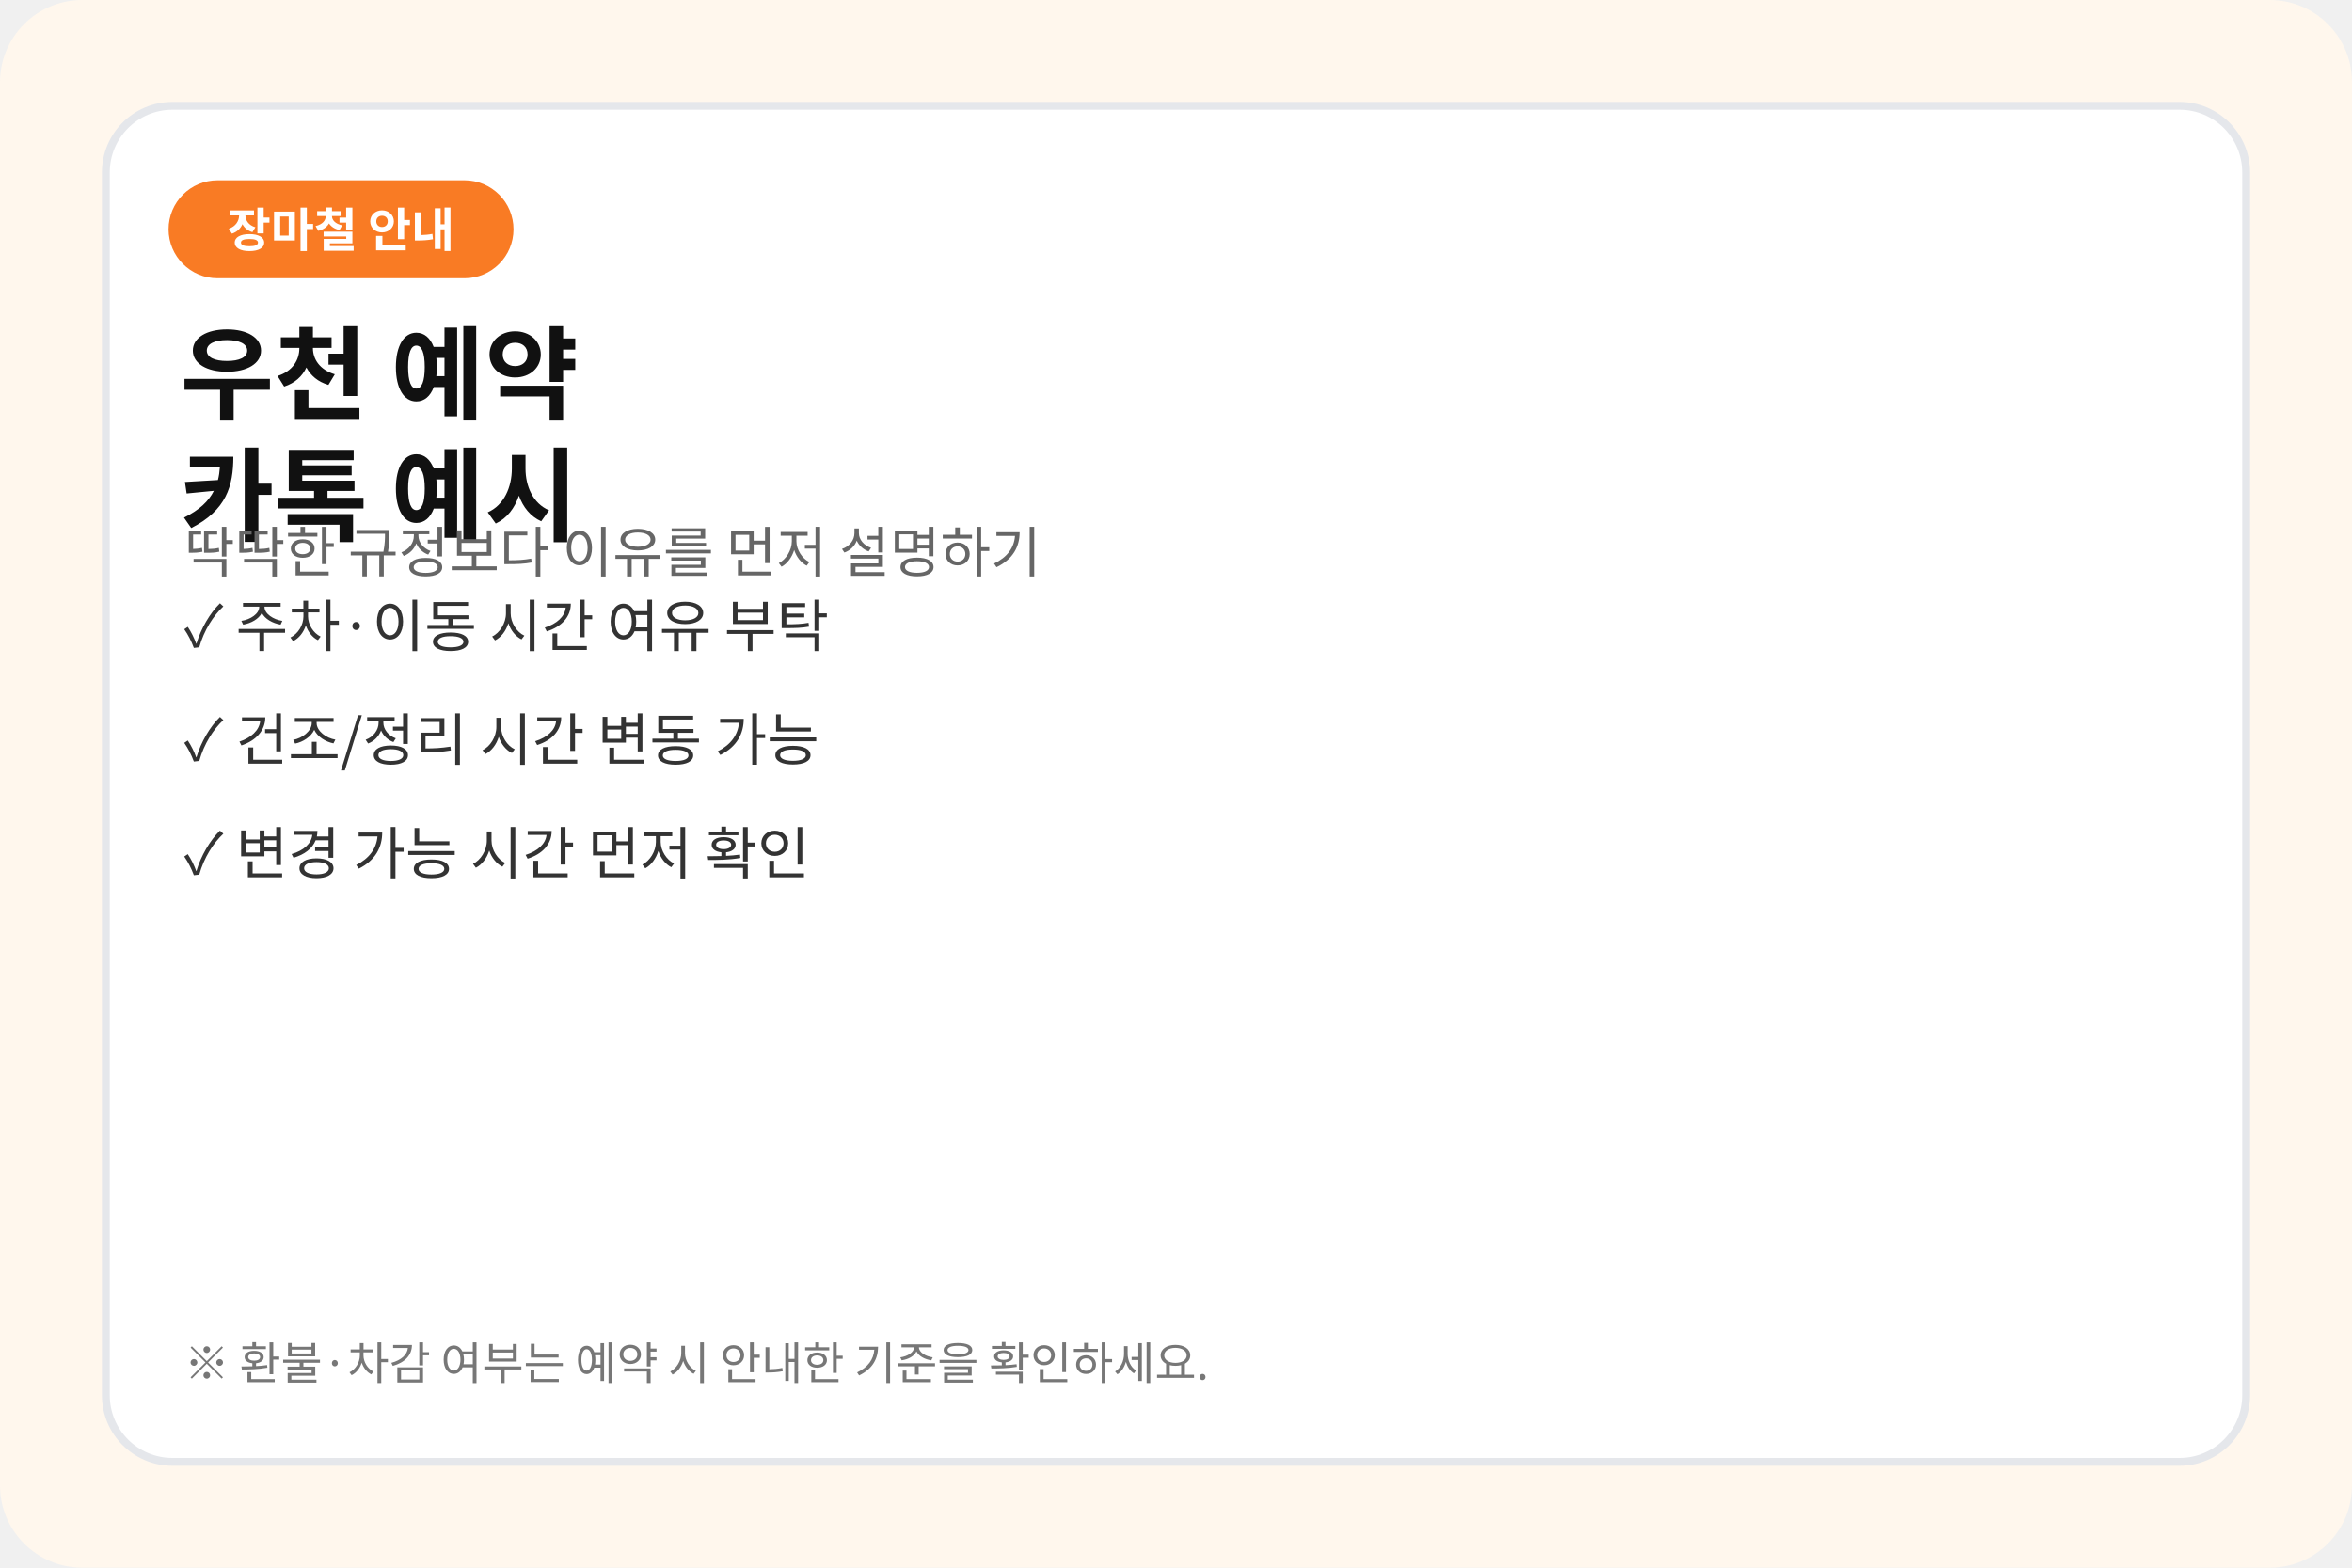
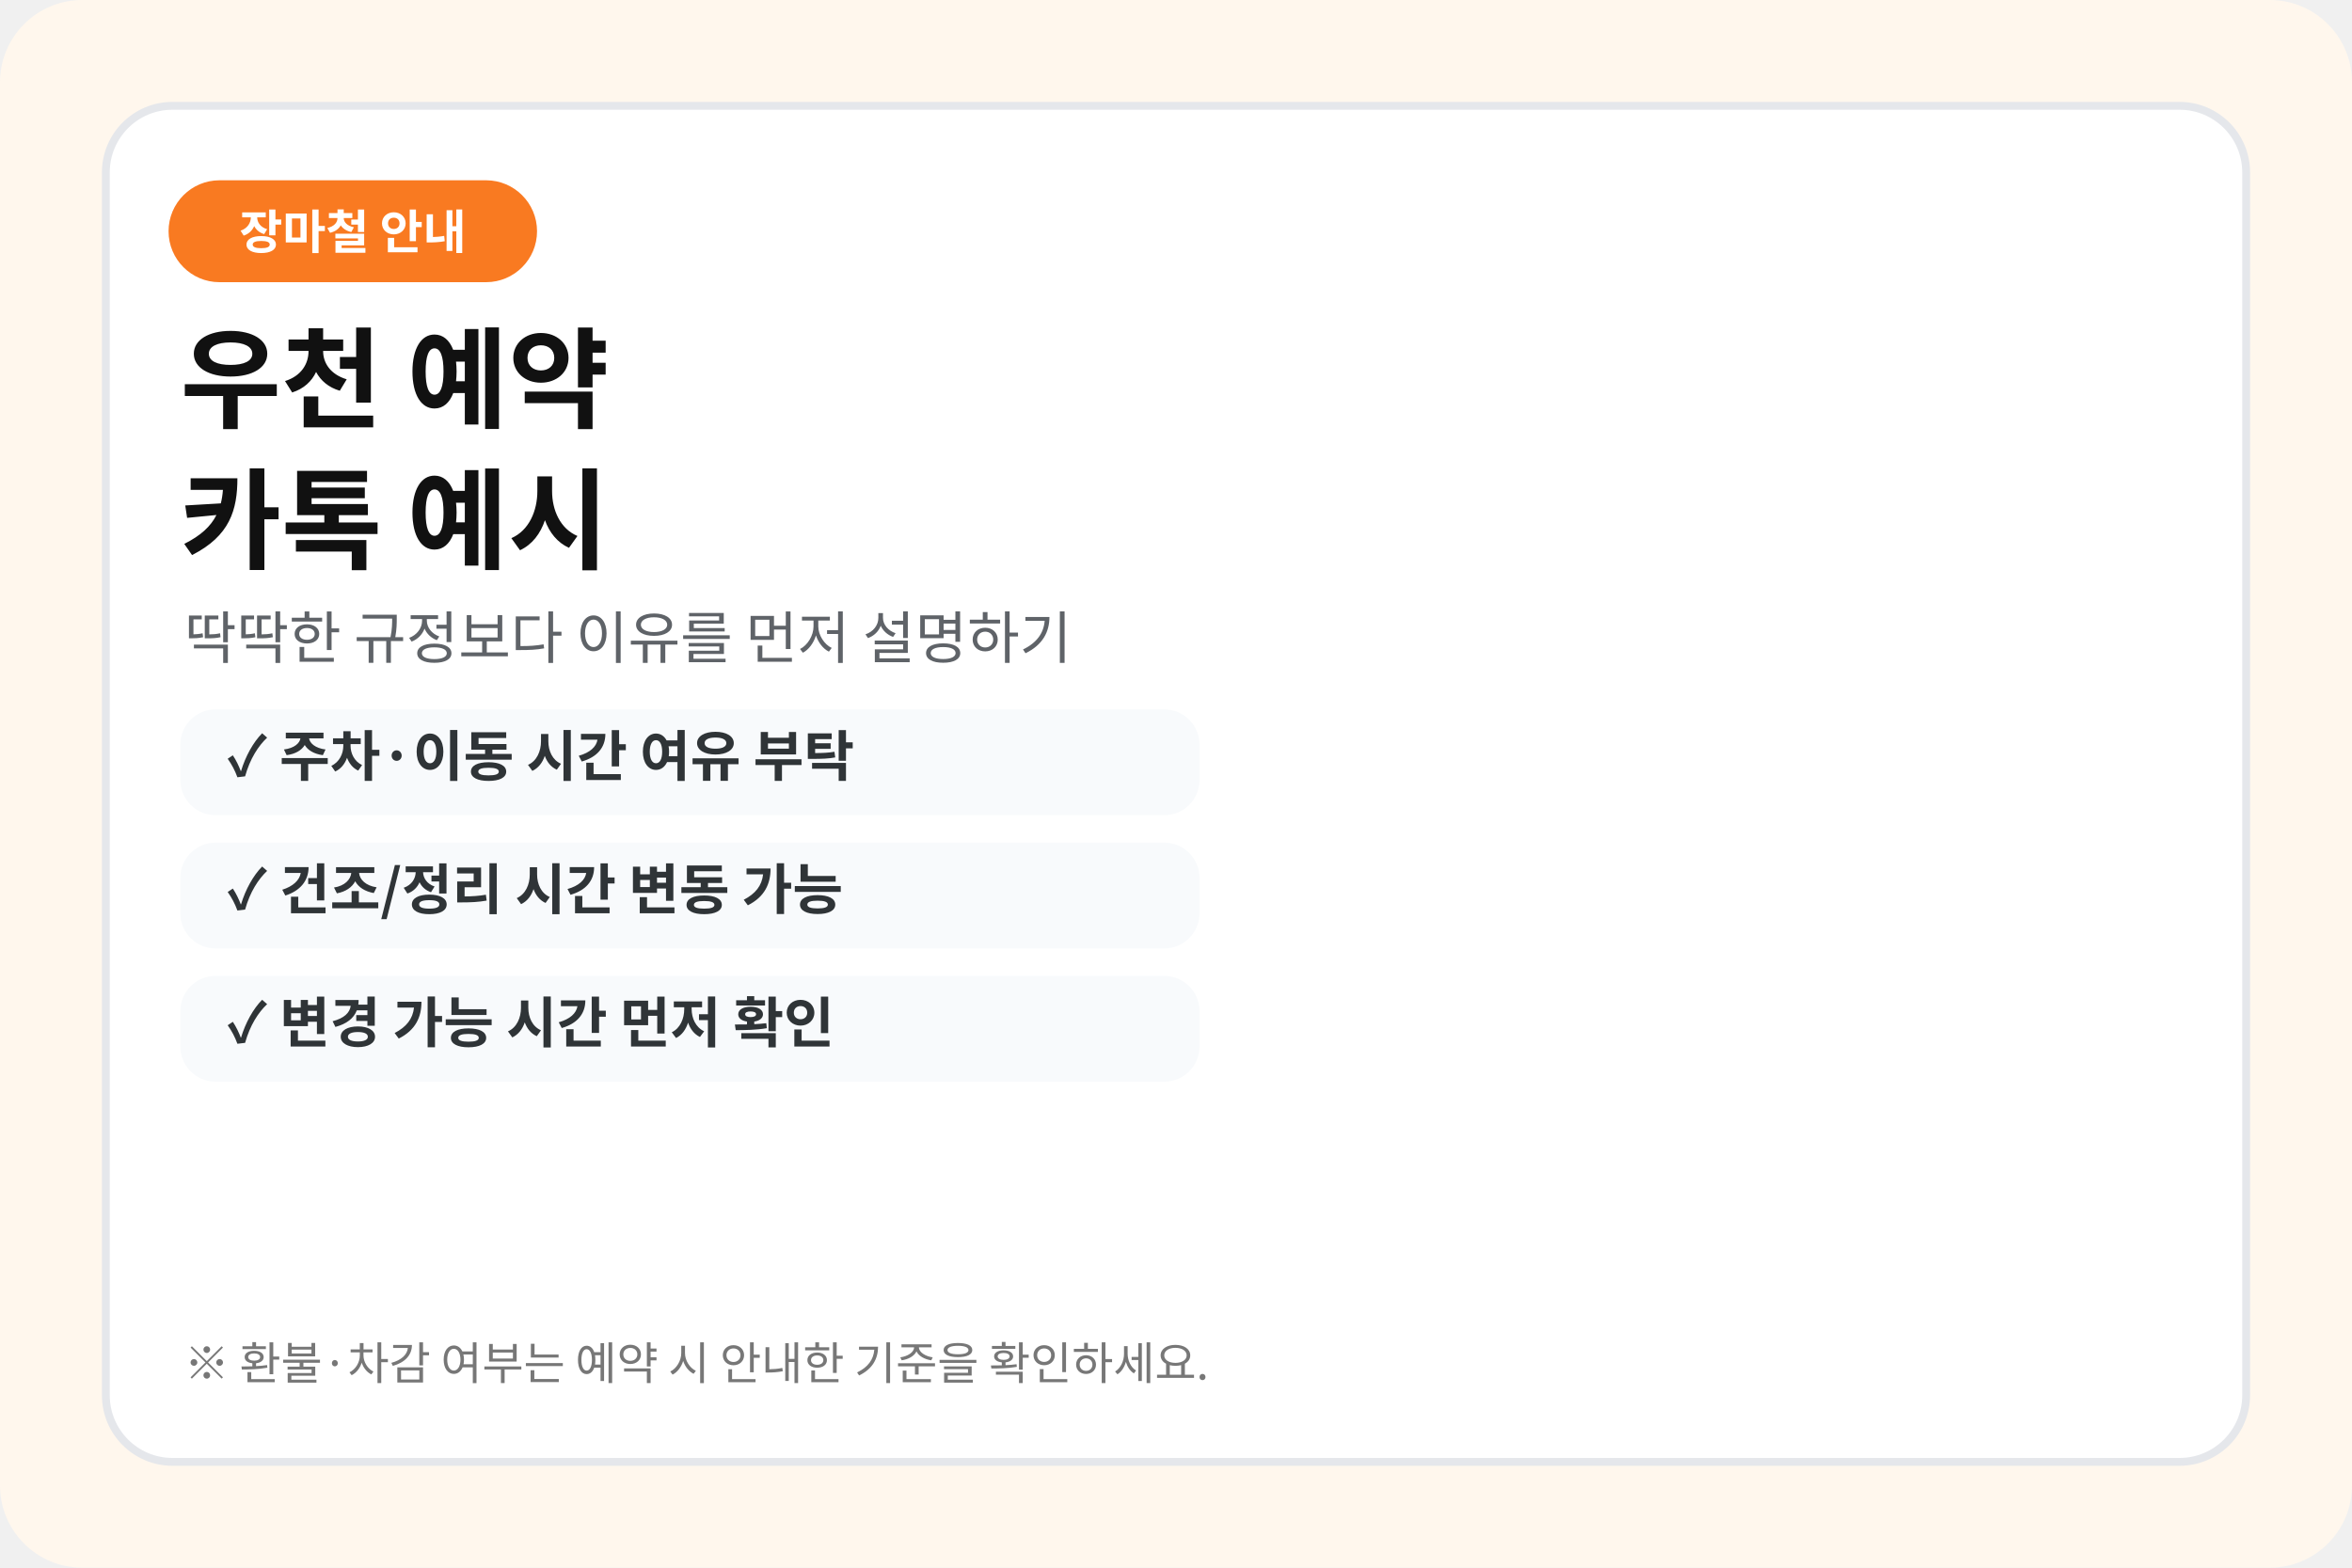
<svg xmlns="http://www.w3.org/2000/svg" width="1200" height="800" viewBox="0 0 1200 800">
  <rect width="1200" height="800" rx="42" fill="#fff7ed" />
  <rect x="54" y="54" width="1092" height="692" rx="34" fill="#fff" stroke="#e5e7eb" stroke-width="4" />
-   <rect x="86" y="92" width="176" height="50" rx="25" fill="#f97316" opacity="0.94" />
-   <text x="174" y="126" text-anchor="middle" font-size="24" font-family="Apple SD Gothic Neo, Noto Sans CJK KR, sans-serif" fill="#fff" font-weight="700">장마철 안내</text>
-   <text x="92" y="210" font-size="52" font-family="Apple SD Gothic Neo, Noto Sans CJK KR, sans-serif" fill="#111" font-weight="800">우천 예약</text>
-   <text x="92" y="272" font-size="52" font-family="Apple SD Gothic Neo, Noto Sans CJK KR, sans-serif" fill="#111" font-weight="800">카톡 예시</text>
-   <text x="94" y="292" font-size="28" font-family="Apple SD Gothic Neo, Noto Sans CJK KR, sans-serif" fill="#666">딱딱한 규정보다 이유를 먼저 설명하기</text>
+   <rect x="86" y="92" width="188" height="52" rx="26" fill="#f97316" opacity="0.95" />
+   <text x="180" y="127" text-anchor="middle" font-size="24" font-family="Apple SD Gothic Neo, Noto Sans CJK KR, sans-serif" fill="#fff" font-weight="800">장마철 안내</text>
+   <text x="92" y="214" font-size="56" font-family="Apple SD Gothic Neo, Noto Sans CJK KR, sans-serif" fill="#111" font-weight="900">우천 예약</text>
+   <text x="92" y="286" font-size="56" font-family="Apple SD Gothic Neo, Noto Sans CJK KR, sans-serif" fill="#111" font-weight="900">카톡 예시</text>
+   <text x="94" y="336" font-size="29" font-family="Apple SD Gothic Neo, Noto Sans CJK KR, sans-serif" fill="#5f6368" font-weight="500">딱딱한 규정보다 이유를 먼저 설명하기</text>
  <g>
-     <text x="94" y="330" font-size="29" font-family="Apple SD Gothic Neo, Noto Sans CJK KR, sans-serif" fill="#333">✓ 주차·이동 시간 여유 부탁</text>
-     <text x="94" y="388" font-size="29" font-family="Apple SD Gothic Neo, Noto Sans CJK KR, sans-serif" fill="#333">✓ 건조/정리 시간 변동 가능</text>
-     <text x="94" y="446" font-size="29" font-family="Apple SD Gothic Neo, Noto Sans CJK KR, sans-serif" fill="#333">✓ 변경 가능 시간 먼저 확인</text>
+     <rect x="92" y="362" width="520" height="54" rx="18" fill="#f8fafc" />
+     <text x="116" y="396" font-size="28" font-family="Apple SD Gothic Neo, Noto Sans CJK KR, sans-serif" fill="#2f3437" font-weight="600">✓ 주차·이동 시간 여유 부탁</text>
+     <rect x="92" y="430" width="520" height="54" rx="18" fill="#f8fafc" />
+     <text x="116" y="464" font-size="28" font-family="Apple SD Gothic Neo, Noto Sans CJK KR, sans-serif" fill="#2f3437" font-weight="600">✓ 건조/정리 시간 변동 가능</text>
+     <rect x="92" y="498" width="520" height="54" rx="18" fill="#f8fafc" />
+     <text x="116" y="532" font-size="28" font-family="Apple SD Gothic Neo, Noto Sans CJK KR, sans-serif" fill="#2f3437" font-weight="600">✓ 변경 가능 시간 먼저 확인</text>
  </g>
-   <text x="94" y="704" font-size="23" font-family="Apple SD Gothic Neo, Noto Sans CJK KR, sans-serif" fill="#777">※ 환불·차감 여부는 예약 시 안내한 기준을 확인하세요.</text>
+   <text x="94" y="704" font-size="23" font-family="Apple SD Gothic Neo, Noto Sans CJK KR, sans-serif" fill="#777" font-weight="500">※ 환불·차감 여부는 예약 시 안내한 기준을 확인하세요.</text>
</svg>
